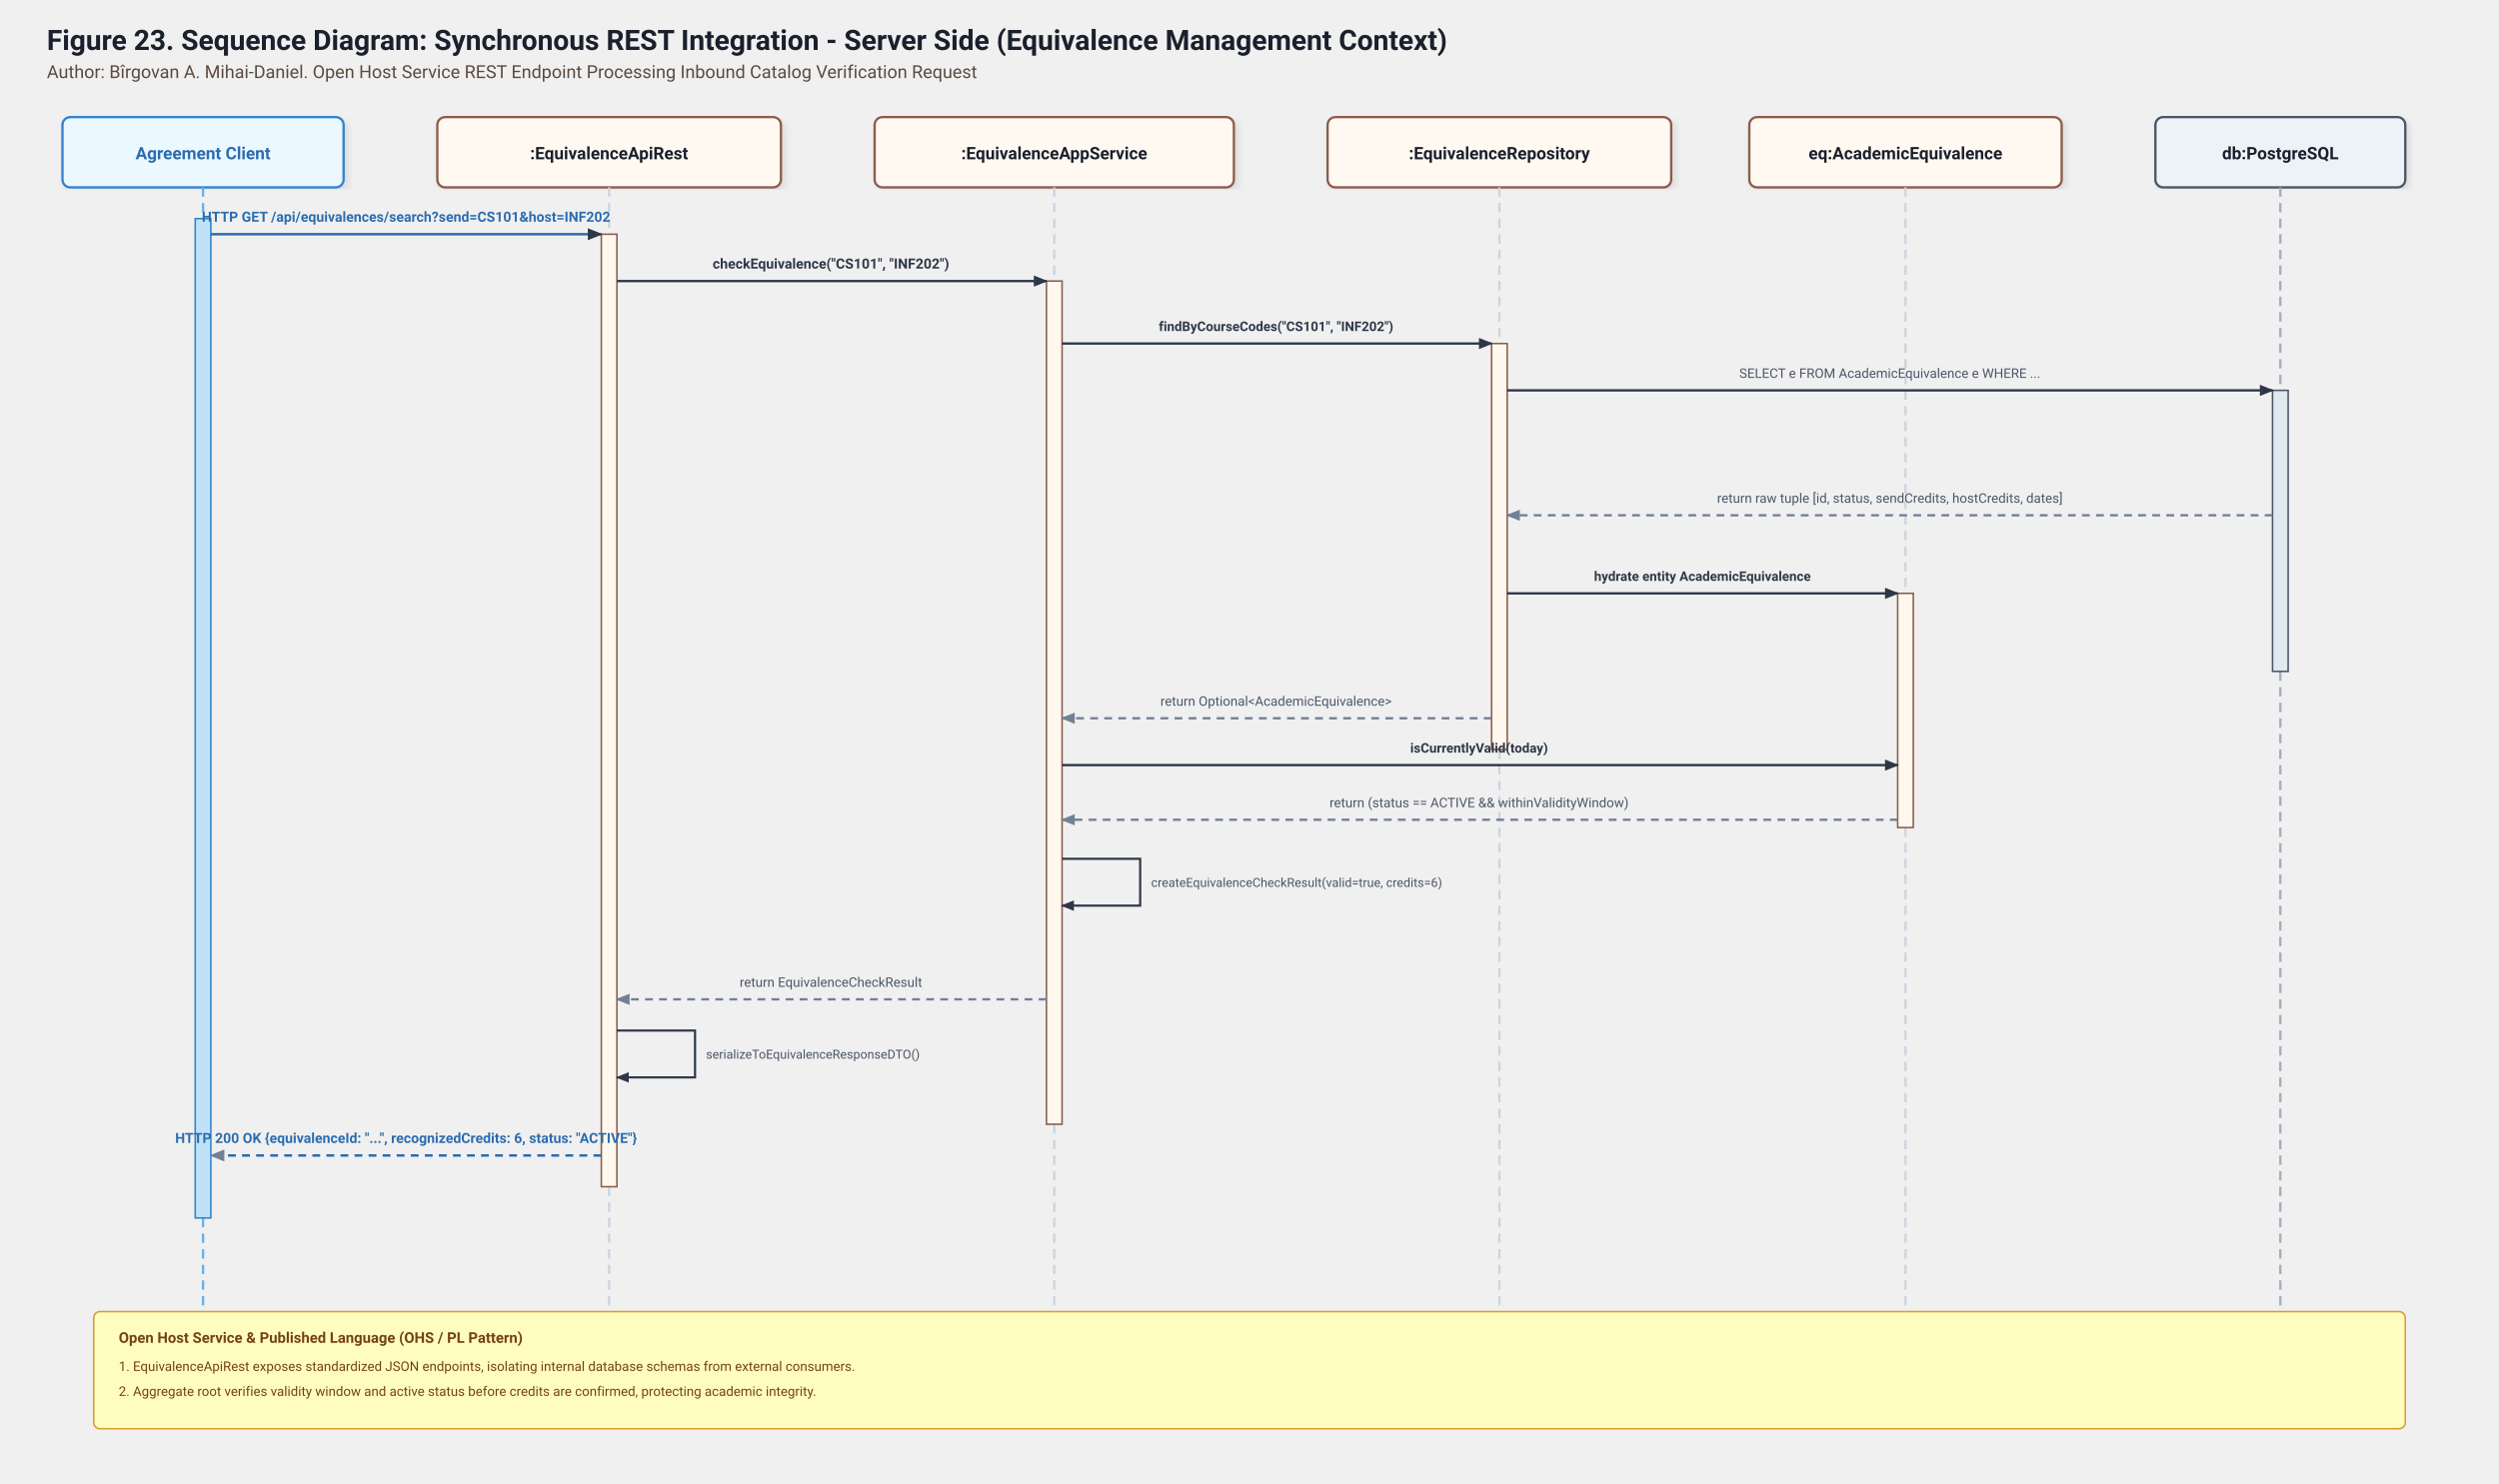
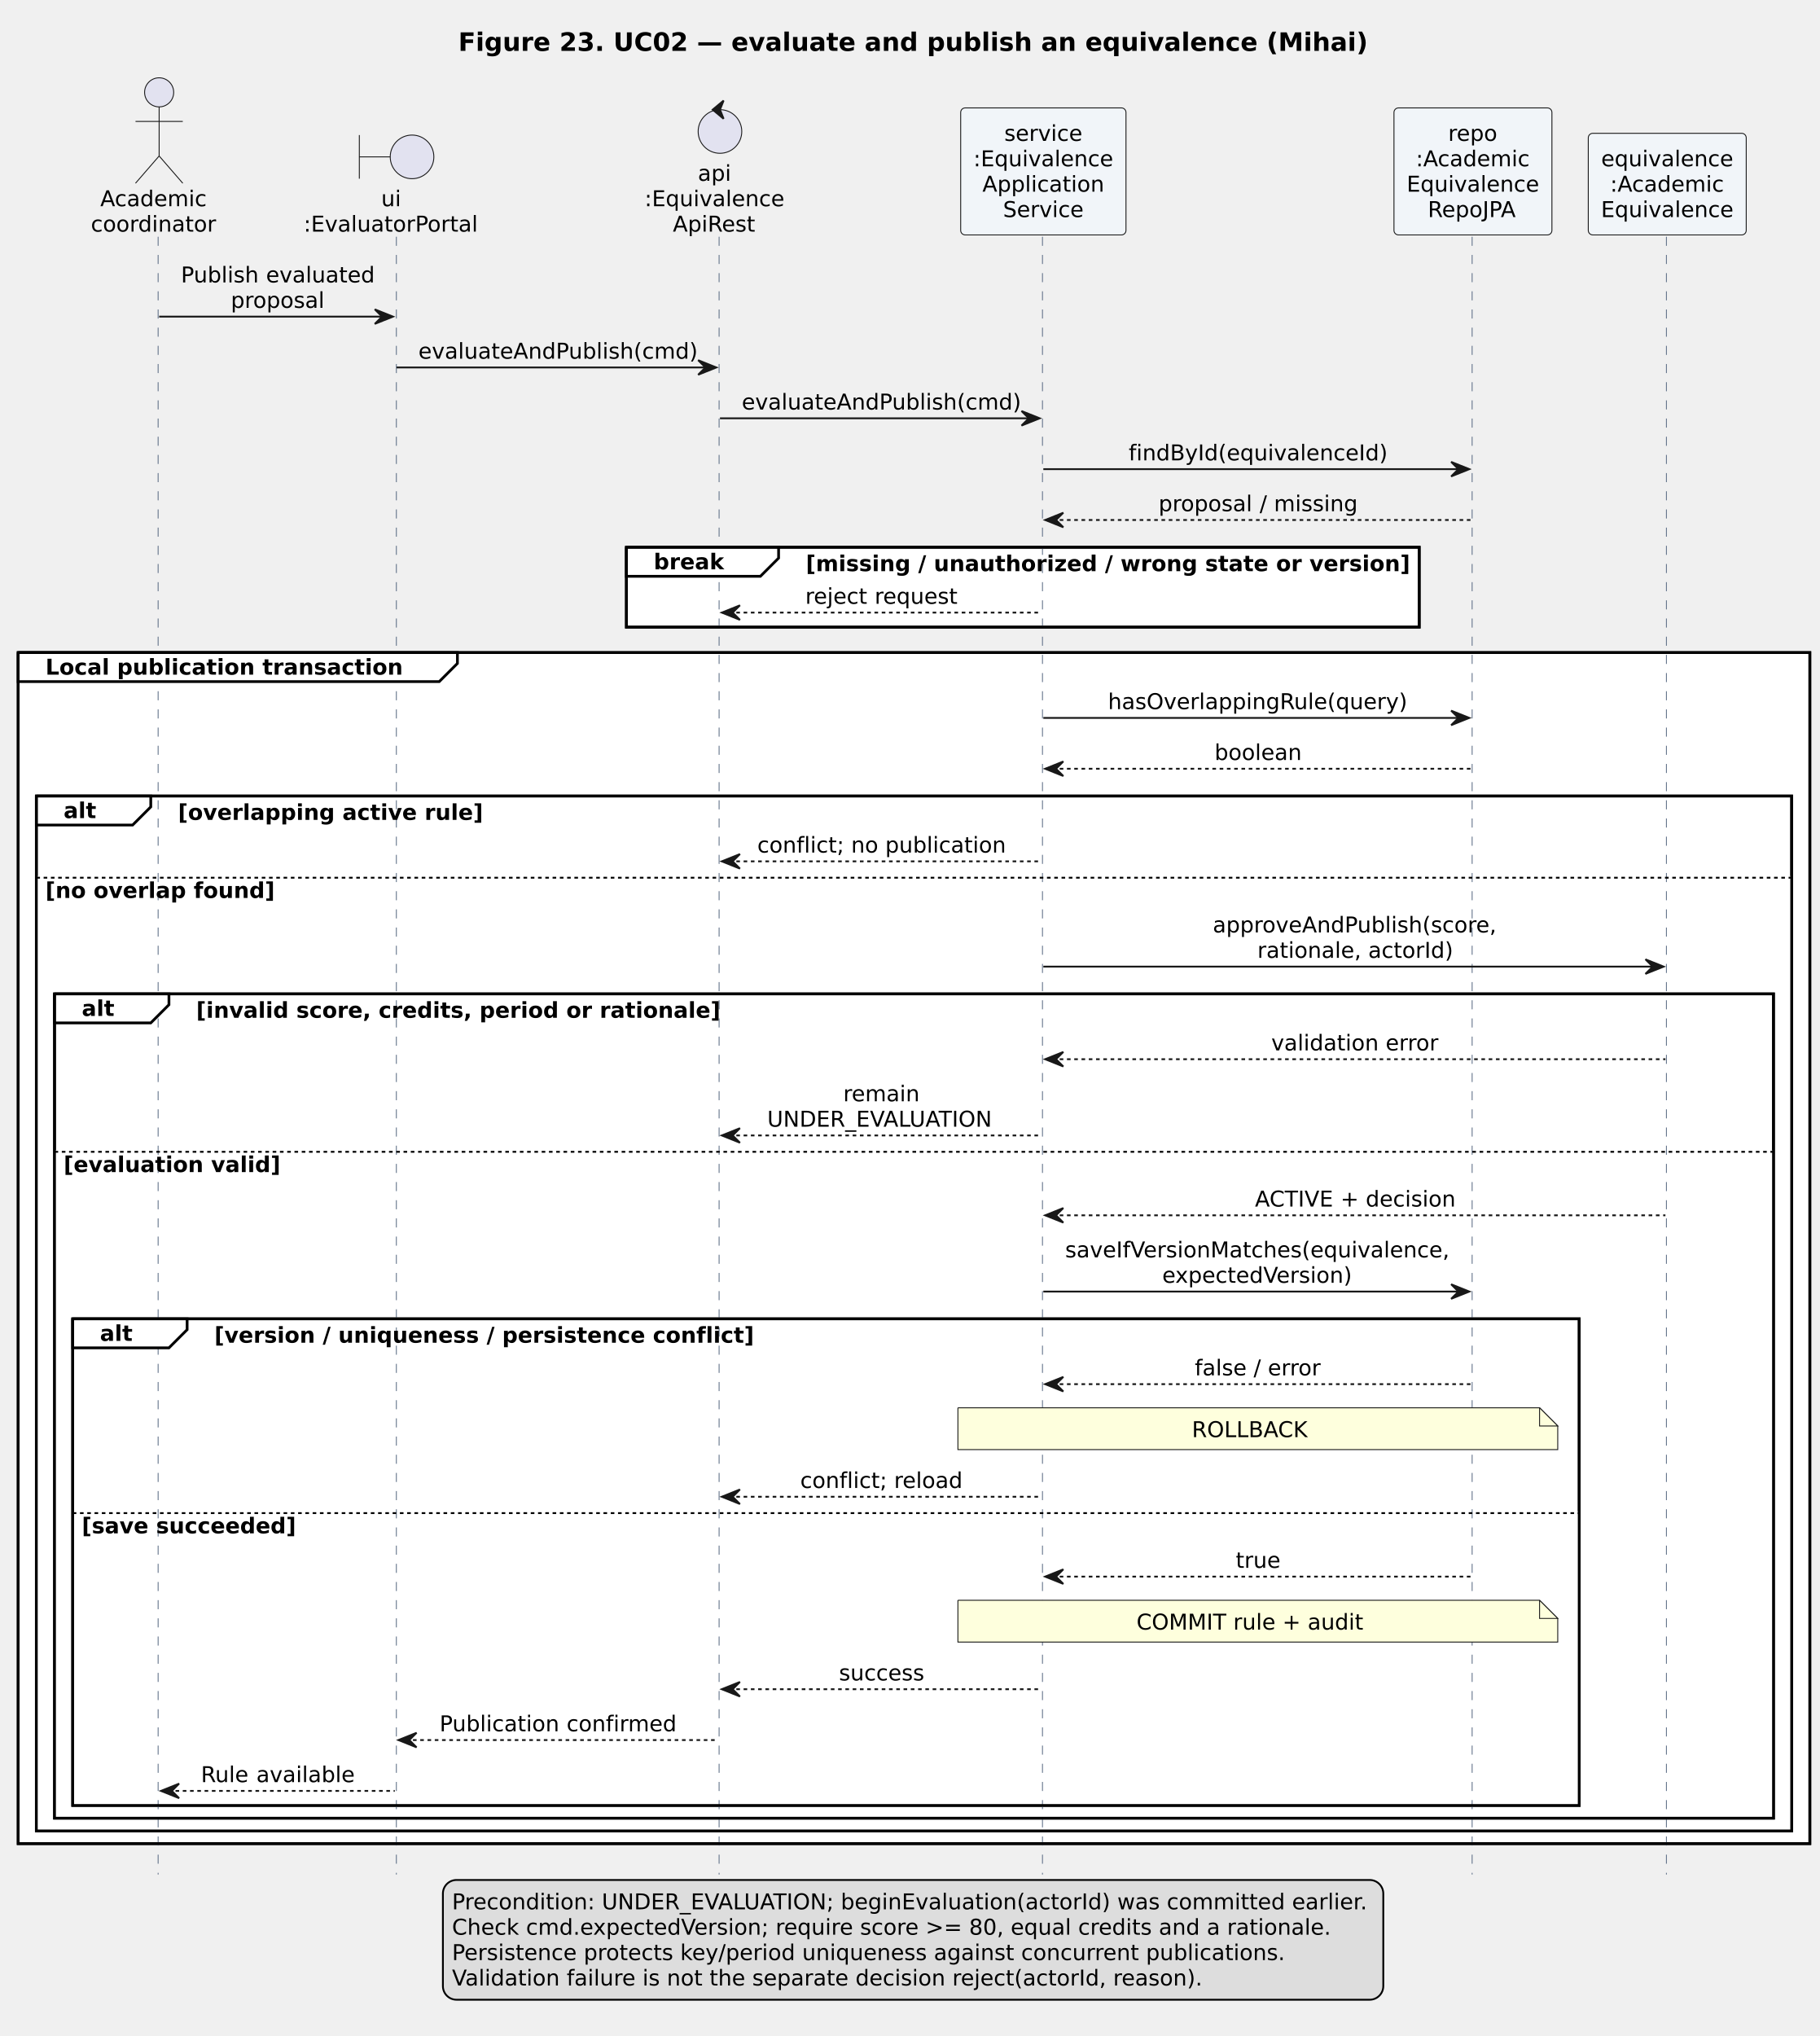
- <svg xmlns="http://www.w3.org/2000/svg" viewBox="0 0 1600 950" width="100%" height="100%" style="background-color: #FBF8F1; font-family: -apple-system, BlinkMacSystemFont, 'Segoe UI', Roboto, Helvetica, Arial, sans-serif;">
-   <defs>
-     <marker id="arrow" viewBox="0 0 10 10" refX="9" refY="5" markerWidth="6" markerHeight="6" orient="auto-start-reverse">
-       <path d="M 0 1 L 10 5 L 0 9 z" fill="#2D3748" />
-     </marker>
-     <marker id="ret-arrow" viewBox="0 0 10 10" refX="9" refY="5" markerWidth="6" markerHeight="6" orient="auto-start-reverse">
-       <path d="M 0 1 L 10 5 L 0 9 z" fill="#718096" />
-     </marker>
-     <filter id="shadow" x="-3%" y="-3%" width="106%" height="106%">
-       <feDropShadow dx="2" dy="2" stdDeviation="2.5" flood-opacity="0.10" />
-     </filter>
-   </defs>
-   <text x="30" y="32" font-size="18" font-weight="bold" fill="#1A202C">Figure 23. Sequence Diagram: Synchronous REST Integration - Server Side (Equivalence Management Context)</text>
-   <text x="30" y="50" font-size="11.5" fill="#5A4A3E">Author: Bîrgovan A. Mihai-Daniel. Open Host Service REST Endpoint Processing Inbound Catalog Verification Request</text>
-   <g transform="translate(40, 75)">
-     <rect x="0" y="0" width="180" height="45" rx="5" fill="#EBF8FF" stroke="#3182CE" stroke-width="1.5" filter="url(#shadow)" />
-     <text x="90" y="27" text-anchor="middle" font-size="11" font-weight="bold" fill="#2B6CB0">Agreement Client</text>
-     <line x1="90" y1="45" x2="90" y2="820" stroke="#63B3ED" stroke-width="1.5" stroke-dasharray="6,4" />
-   </g>
-   <g transform="translate(280, 75)">
-     <rect x="0" y="0" width="220" height="45" rx="5" fill="#FFF9F2" stroke="#8D5B4C" stroke-width="1.5" filter="url(#shadow)" />
-     <text x="110" y="27" text-anchor="middle" font-size="11" font-weight="bold" fill="#1A202C">:EquivalenceApiRest</text>
-     <line x1="110" y1="45" x2="110" y2="820" stroke="#CBD5E0" stroke-width="1.5" stroke-dasharray="6,4" />
-   </g>
-   <g transform="translate(560, 75)">
-     <rect x="0" y="0" width="230" height="45" rx="5" fill="#FFF9F2" stroke="#8D5B4C" stroke-width="1.5" filter="url(#shadow)" />
-     <text x="115" y="27" text-anchor="middle" font-size="11" font-weight="bold" fill="#1A202C">:EquivalenceAppService</text>
-     <line x1="115" y1="45" x2="115" y2="820" stroke="#CBD5E0" stroke-width="1.5" stroke-dasharray="6,4" />
-   </g>
-   <g transform="translate(850, 75)">
-     <rect x="0" y="0" width="220" height="45" rx="5" fill="#FFF9F2" stroke="#8D5B4C" stroke-width="1.5" filter="url(#shadow)" />
-     <text x="110" y="27" text-anchor="middle" font-size="11" font-weight="bold" fill="#1A202C">:EquivalenceRepository</text>
-     <line x1="110" y1="45" x2="110" y2="820" stroke="#CBD5E0" stroke-width="1.5" stroke-dasharray="6,4" />
-   </g>
-   <g transform="translate(1120, 75)">
-     <rect x="0" y="0" width="200" height="45" rx="5" fill="#FFF9F2" stroke="#8D5B4C" stroke-width="1.5" filter="url(#shadow)" />
-     <text x="100" y="27" text-anchor="middle" font-size="11" font-weight="bold" fill="#1A202C">eq:AcademicEquivalence</text>
-     <line x1="100" y1="45" x2="100" y2="820" stroke="#CBD5E0" stroke-width="1.5" stroke-dasharray="6,4" />
-   </g>
-   <g transform="translate(1380, 75)">
-     <rect x="0" y="0" width="160" height="45" rx="5" fill="#EDF2F7" stroke="#4A5568" stroke-width="1.5" filter="url(#shadow)" />
-     <text x="80" y="27" text-anchor="middle" font-size="11" font-weight="bold" fill="#1A202C">db:PostgreSQL</text>
-     <line x1="80" y1="45" x2="80" y2="820" stroke="#A0AEC0" stroke-width="1.5" stroke-dasharray="6,4" />
-   </g>
-   <rect x="125" y="140" width="10" height="640" fill="#BEE3F8" stroke="#3182CE" stroke-width="1" />
-   <rect x="385" y="150" width="10" height="610" fill="#FFF8EE" stroke="#8D5B4C" stroke-width="1" />
-   <rect x="670" y="180" width="10" height="540" fill="#FFF8EE" stroke="#8D5B4C" stroke-width="1" />
-   <rect x="955" y="220" width="10" height="260" fill="#FFF8EE" stroke="#8D5B4C" stroke-width="1" />
-   <rect x="1215" y="380" width="10" height="150" fill="#FFF8EE" stroke="#8D5B4C" stroke-width="1" />
-   <rect x="1455" y="250" width="10" height="180" fill="#E2E8F0" stroke="#4A5568" stroke-width="1" />
-   <line x1="135" y1="150" x2="385" y2="150" stroke="#2B6CB0" stroke-width="1.6" marker-end="url(#arrow)" />
-   <text x="260" y="142" font-size="9" text-anchor="middle" font-weight="bold" fill="#2B6CB0">HTTP GET /api/equivalences/search?send=CS101&amp;host=INF202</text>
-   <line x1="395" y1="180" x2="670" y2="180" stroke="#2D3748" stroke-width="1.5" marker-end="url(#arrow)" />
-   <text x="532" y="172" font-size="9" text-anchor="middle" font-weight="bold" fill="#2D3748">checkEquivalence("CS101", "INF202")</text>
-   <line x1="680" y1="220" x2="955" y2="220" stroke="#2D3748" stroke-width="1.5" marker-end="url(#arrow)" />
-   <text x="817" y="212" font-size="8.5" text-anchor="middle" font-weight="bold" fill="#2D3748">findByCourseCodes("CS101", "INF202")</text>
-   <line x1="965" y1="250" x2="1455" y2="250" stroke="#2D3748" stroke-width="1.5" marker-end="url(#arrow)" />
-   <text x="1210" y="242" font-size="8.5" text-anchor="middle" fill="#4A5568">SELECT e FROM AcademicEquivalence e WHERE ...</text>
-   <line x1="1455" y1="330" x2="965" y2="330" stroke="#718096" stroke-width="1.5" stroke-dasharray="5,4" marker-end="url(#ret-arrow)" />
-   <text x="1210" y="322" font-size="8.5" text-anchor="middle" fill="#4A5568">return raw tuple [id, status, sendCredits, hostCredits, dates]</text>
-   <line x1="965" y1="380" x2="1215" y2="380" stroke="#2D3748" stroke-width="1.5" marker-end="url(#arrow)" />
-   <text x="1090" y="372" font-size="8.5" text-anchor="middle" font-weight="bold" fill="#2D3748">hydrate entity AcademicEquivalence</text>
-   <line x1="955" y1="460" x2="680" y2="460" stroke="#718096" stroke-width="1.5" stroke-dasharray="5,4" marker-end="url(#ret-arrow)" />
-   <text x="817" y="452" font-size="8.5" text-anchor="middle" fill="#4A5568">return Optional&lt;AcademicEquivalence&gt;</text>
-   <line x1="680" y1="490" x2="1215" y2="490" stroke="#2D3748" stroke-width="1.5" marker-end="url(#arrow)" />
-   <text x="947" y="482" font-size="8.5" text-anchor="middle" font-weight="bold" fill="#2D3748">isCurrentlyValid(today)</text>
-   <line x1="1215" y1="525" x2="680" y2="525" stroke="#718096" stroke-width="1.5" stroke-dasharray="5,4" marker-end="url(#ret-arrow)" />
-   <text x="947" y="517" font-size="8.5" text-anchor="middle" fill="#4A5568">return (status == ACTIVE &amp;&amp; withinValidityWindow)</text>
-   <path d="M 680 550 L 730 550 L 730 580 L 680 580" fill="none" stroke="#2D3748" stroke-width="1.4" marker-end="url(#arrow)" />
-   <text x="737" y="568" font-size="8" fill="#4A5568">createEquivalenceCheckResult(valid=true, credits=6)</text>
-   <line x1="670" y1="640" x2="395" y2="640" stroke="#718096" stroke-width="1.5" stroke-dasharray="5,4" marker-end="url(#ret-arrow)" />
-   <text x="532" y="632" font-size="8.5" text-anchor="middle" fill="#4A5568">return EquivalenceCheckResult</text>
-   <path d="M 395 660 L 445 660 L 445 690 L 395 690" fill="none" stroke="#2D3748" stroke-width="1.4" marker-end="url(#arrow)" />
-   <text x="452" y="678" font-size="8" fill="#4A5568">serializeToEquivalenceResponseDTO()</text>
-   <line x1="385" y1="740" x2="135" y2="740" stroke="#2B6CB0" stroke-width="1.6" stroke-dasharray="5,4" marker-end="url(#ret-arrow)" />
-   <text x="260" y="732" font-size="9" text-anchor="middle" font-weight="bold" fill="#2B6CB0">HTTP 200 OK {equivalenceId: "...", recognizedCredits: 6, status: "ACTIVE"}</text>
-   <g transform="translate(60, 840)">
-     <rect x="0" y="0" width="1480" height="75" rx="4" fill="#FEFCBF" stroke="#D69E2E" stroke-width="1" />
-     <text x="16" y="20" font-size="9.5" font-weight="bold" fill="#744210">Open Host Service &amp; Published Language (OHS / PL Pattern)</text>
-     <text x="16" y="38" font-size="8.5" fill="#744210">1. EquivalenceApiRest exposes standardized JSON endpoints, isolating internal database schemas from external consumers.</text>
-     <text x="16" y="54" font-size="8.5" fill="#744210">2. Aggregate root verifies validity window and active status before credits are confirmed, protecting academic integrity.</text>
+ <svg xmlns="http://www.w3.org/2000/svg" contentStyleType="text/css" data-diagram-type="SEQUENCE" height="1120px" preserveAspectRatio="none" style="width:1001px;height:1120px;background:#FFFFFF;" version="1.1" viewBox="0 0 1001 1120" width="1001px" zoomAndPan="magnify">
+   <defs />
+   <g>
+     <text fill="#000000" font-family="DejaVu Sans" font-size="14" font-weight="bold" lengthAdjust="spacing" textLength="500.418" x="252.137" y="27.995">Figure 23. UC02 — evaluate and publish an equivalence (Mihai)</text>
+     <rect fill="#FFFFFF" height="43.938" style="stroke:#000000;stroke-width:1.5;" width="436.162" x="344.62" y="301.047" />
+     <rect fill="#FFFFFF" height="655.188" style="stroke:#000000;stroke-width:1.5;" width="985.692" x="10" y="358.984" />
+     <rect fill="#FFFFFF" height="569.281" style="stroke:#000000;stroke-width:1.5;" width="965.692" x="20" y="437.891" />
+     <rect fill="#FFFFFF" height="525.344" style="stroke:none;stroke-width:1;" width="965.692" x="20" y="481.828" />
+     <rect fill="#FFFFFF" height="453.438" style="stroke:#000000;stroke-width:1.5;" width="945.692" x="30" y="546.734" />
+     <rect fill="#FFFFFF" height="367.562" style="stroke:none;stroke-width:1;" width="945.692" x="30" y="632.609" />
+     <rect fill="#FFFFFF" height="267.688" style="stroke:#000000;stroke-width:1.5;" width="828.796" x="40" y="725.484" />
+     <rect fill="#FFFFFF" height="161.812" style="stroke:none;stroke-width:1;" width="828.796" x="40" y="831.359" />
+     <g class="participant-lifeline" data-entity-uid="part1" data-qualified-name="Evaluator" id="part1-lifeline">
+       <g>
+         <rect fill="#000000" fill-opacity="0" height="900.938" width="8" x="83.553" y="130.234" />
+         <line style="stroke:#64748B;stroke-width:0.5;stroke-dasharray:5,5;" x1="87" x2="87" y1="130.234" y2="1031.172" />
+       </g>
+     </g>
+     <g class="participant-lifeline" data-entity-uid="part2" data-qualified-name="UI" id="part2-lifeline">
+       <g>
+         <rect fill="#000000" fill-opacity="0" height="900.938" width="8" x="214.188" y="130.234" />
+         <line style="stroke:#64748B;stroke-width:0.5;stroke-dasharray:5,5;" x1="218.059" x2="218.059" y1="130.234" y2="1031.172" />
+       </g>
+     </g>
+     <g class="participant-lifeline" data-entity-uid="part3" data-qualified-name="API" id="part3-lifeline">
+       <g>
+         <rect fill="#000000" fill-opacity="0" height="900.938" width="8" x="392.09" y="130.234" />
+         <line style="stroke:#64748B;stroke-width:0.5;stroke-dasharray:5,5;" x1="395.62" x2="395.62" y1="130.234" y2="1031.172" />
+       </g>
+     </g>
+     <g class="participant-lifeline" data-entity-uid="part4" data-qualified-name="Service" id="part4-lifeline">
+       <g>
+         <rect fill="#000000" fill-opacity="0" height="900.938" width="8" x="569.992" y="130.234" />
+         <line style="stroke:#64748B;stroke-width:0.5;stroke-dasharray:5,5;" x1="573.523" x2="573.523" y1="130.234" y2="1031.172" />
+       </g>
+     </g>
+     <g class="participant-lifeline" data-entity-uid="part5" data-qualified-name="Repo" id="part5-lifeline">
+       <g>
+         <rect fill="#000000" fill-opacity="0" height="900.938" width="8" x="806.348" y="130.234" />
+         <line style="stroke:#64748B;stroke-width:0.5;stroke-dasharray:5,5;" x1="809.899" x2="809.899" y1="130.234" y2="1031.172" />
+       </g>
+     </g>
+     <g class="participant-lifeline" data-entity-uid="part6" data-qualified-name="EQ" id="part6-lifeline">
+       <g>
+         <rect fill="#000000" fill-opacity="0" height="900.938" width="8" x="913.244" y="130.234" />
+         <line style="stroke:#64748B;stroke-width:0.5;stroke-dasharray:5,5;" x1="916.796" x2="916.796" y1="130.234" y2="1031.172" />
+       </g>
+     </g>
+     <g class="participant participant-head" data-entity-uid="part1" data-qualified-name="Evaluator" id="part1-head">
+       <text fill="#000000" font-family="DejaVu Sans" font-size="12" lengthAdjust="spacing" textLength="58.781" x="55.162" y="113.436">Academic</text>
+       <text fill="#000000" font-family="DejaVu Sans" font-size="12" lengthAdjust="spacing" textLength="69.106" x="50" y="127.404">coordinator</text>
+       <ellipse cx="87.553" cy="50.797" fill="#E2E2F0" rx="8" ry="8" style="stroke:#181818;stroke-width:0.5;" />
+       <path d="M87.553,58.797 L87.553,85.797 M74.553,66.797 L100.553,66.797 M87.553,85.797 L74.553,100.797 M87.553,85.797 L100.553,100.797" fill="none" style="stroke:#181818;stroke-width:0.5;" />
+     </g>
+     <g class="participant participant-head" data-entity-uid="part2" data-qualified-name="UI" id="part2-head">
+       <text fill="#000000" font-family="DejaVu Sans" font-size="12" lengthAdjust="spacing" textLength="10.94" x="209.718" y="113.436">ui</text>
+       <text fill="#000000" font-family="DejaVu Sans" font-size="12" lengthAdjust="spacing" textLength="96.258" x="167.059" y="127.404">:EvaluatorPortal</text>
+       <path d="M197.688,74.297 L197.688,98.297 M197.688,86.297 L214.688,86.297" fill="none" style="stroke:#181818;stroke-width:0.5;" />
+       <ellipse cx="226.688" cy="86.297" fill="#E2E2F0" rx="12" ry="12" style="stroke:#181818;stroke-width:0.5;" />
+     </g>
+     <g class="participant participant-head" data-entity-uid="part3" data-qualified-name="API" id="part3-head">
+       <text fill="#000000" font-family="DejaVu Sans" font-size="12" lengthAdjust="spacing" textLength="18.305" x="383.938" y="99.467">api</text>
+       <text fill="#000000" font-family="DejaVu Sans" font-size="12" lengthAdjust="spacing" textLength="76.939" x="354.62" y="113.436">:Equivalence</text>
+       <text fill="#000000" font-family="DejaVu Sans" font-size="12" lengthAdjust="spacing" textLength="45.838" x="370.171" y="127.404">ApiRest</text>
+       <ellipse cx="396.09" cy="72.328" fill="#E2E2F0" rx="12" ry="12" style="stroke:#181818;stroke-width:0.5;" />
+       <polygon fill="#181818" points="392.09,60.328,398.09,55.328,396.09,60.328,398.09,65.328,392.09,60.328" style="stroke:#181818;stroke-width:1;" />
+     </g>
+     <g class="participant participant-head" data-entity-uid="part4" data-qualified-name="Service" id="part4-head">
+       <rect fill="#F1F5F9" height="69.875" rx="2.5" ry="2.5" style="stroke:#181818;stroke-width:0.5;" width="90.939" x="528.523" y="59.359" />
+       <text fill="#000000" font-family="DejaVu Sans" font-size="12" lengthAdjust="spacing" textLength="42.984" x="552.5" y="77.498">service</text>
+       <text fill="#000000" font-family="DejaVu Sans" font-size="12" lengthAdjust="spacing" textLength="76.939" x="535.523" y="91.467">:Equivalence</text>
+       <text fill="#000000" font-family="DejaVu Sans" font-size="12" lengthAdjust="spacing" textLength="67.049" x="540.468" y="105.436">Application</text>
+       <text fill="#000000" font-family="DejaVu Sans" font-size="12" lengthAdjust="spacing" textLength="44.35" x="551.817" y="119.404">Service</text>
+     </g>
+     <g class="participant participant-head" data-entity-uid="part5" data-qualified-name="Repo" id="part5-head">
+       <rect fill="#F1F5F9" height="69.875" rx="2.5" ry="2.5" style="stroke:#181818;stroke-width:0.5;" width="86.897" x="766.899" y="59.359" />
+       <text fill="#000000" font-family="DejaVu Sans" font-size="12" lengthAdjust="spacing" textLength="27.275" x="796.71" y="77.498">repo</text>
+       <text fill="#000000" font-family="DejaVu Sans" font-size="12" lengthAdjust="spacing" textLength="62.824" x="778.936" y="91.467">:Academic</text>
+       <text fill="#000000" font-family="DejaVu Sans" font-size="12" lengthAdjust="spacing" textLength="72.897" x="773.899" y="105.436">Equivalence</text>
+       <text fill="#000000" font-family="DejaVu Sans" font-size="12" lengthAdjust="spacing" textLength="49.664" x="785.516" y="119.404">RepoJPA</text>
+     </g>
+     <g class="participant participant-head" data-entity-uid="part6" data-qualified-name="EQ" id="part6-head">
+       <rect fill="#F1F5F9" height="55.906" rx="2.5" ry="2.5" style="stroke:#181818;stroke-width:0.5;" width="86.897" x="873.796" y="73.328" />
+       <text fill="#000000" font-family="DejaVu Sans" font-size="12" lengthAdjust="spacing" textLength="72.697" x="880.895" y="91.467">equivalence</text>
+       <text fill="#000000" font-family="DejaVu Sans" font-size="12" lengthAdjust="spacing" textLength="62.824" x="885.832" y="105.436">:Academic</text>
+       <text fill="#000000" font-family="DejaVu Sans" font-size="12" lengthAdjust="spacing" textLength="72.897" x="880.796" y="119.404">Equivalence</text>
+     </g>
+     <g class="message" data-entity-1="part1" data-entity-2="part2" id="msg1">
+       <polygon fill="#181818" points="206.188,170.172,216.188,174.172,206.188,178.172,210.188,174.172" style="stroke:#181818;stroke-width:1;" />
+       <line style="stroke:#181818;stroke-width:1;" x1="87.553" x2="212.188" y1="174.172" y2="174.172" />
+       <text fill="#000000" font-family="DejaVu Sans" font-size="12" lengthAdjust="spacing" textLength="42.984" x="99.553" y="155.373">Publish</text>
+       <text fill="#000000" font-family="DejaVu Sans" font-size="12" lengthAdjust="spacing" textLength="3.814" x="142.537" y="155.373"> </text>
+       <text fill="#000000" font-family="DejaVu Sans" font-size="12" lengthAdjust="spacing" textLength="59.836" x="146.352" y="155.373">evaluated</text>
+       <text fill="#000000" font-family="DejaVu Sans" font-size="12" lengthAdjust="spacing" textLength="51.791" x="126.975" y="169.342">proposal</text>
+     </g>
+     <g class="message" data-entity-1="part2" data-entity-2="part3" id="msg2">
+       <polygon fill="#181818" points="384.09,198.141,394.09,202.141,384.09,206.141,388.09,202.141" style="stroke:#181818;stroke-width:1;" />
+       <line style="stroke:#181818;stroke-width:1;" x1="218.188" x2="390.09" y1="202.141" y2="202.141" />
+       <text fill="#000000" font-family="DejaVu Sans" font-size="12" lengthAdjust="spacing" textLength="153.902" x="230.188" y="197.31">evaluateAndPublish(cmd)</text>
+     </g>
+     <g class="message" data-entity-1="part3" data-entity-2="part4" id="msg3">
+       <polygon fill="#181818" points="561.992,226.109,571.992,230.109,561.992,234.109,565.992,230.109" style="stroke:#181818;stroke-width:1;" />
+       <line style="stroke:#181818;stroke-width:1;" x1="396.09" x2="567.992" y1="230.109" y2="230.109" />
+       <text fill="#000000" font-family="DejaVu Sans" font-size="12" lengthAdjust="spacing" textLength="153.902" x="408.09" y="225.279">evaluateAndPublish(cmd)</text>
+     </g>
+     <g class="message" data-entity-1="part4" data-entity-2="part5" id="msg4">
+       <polygon fill="#181818" points="798.348,254.078,808.348,258.078,798.348,262.078,802.348,258.078" style="stroke:#181818;stroke-width:1;" />
+       <line style="stroke:#181818;stroke-width:1;" x1="573.992" x2="804.348" y1="258.078" y2="258.078" />
+       <text fill="#000000" font-family="DejaVu Sans" font-size="12" lengthAdjust="spacing" textLength="142.488" x="620.926" y="253.248">findById(equivalenceId)</text>
+     </g>
+     <g class="message" data-entity-1="part5" data-entity-2="part4" id="msg5">
+       <polygon fill="#181818" points="584.992,282.047,574.992,286.047,584.992,290.047,580.992,286.047" style="stroke:#181818;stroke-width:1;" />
+       <line style="stroke:#181818;stroke-width:1;stroke-dasharray:2,2;" x1="578.992" x2="809.348" y1="286.047" y2="286.047" />
+       <text fill="#000000" font-family="DejaVu Sans" font-size="12" lengthAdjust="spacing" textLength="51.791" x="637.396" y="281.217">proposal</text>
+       <text fill="#000000" font-family="DejaVu Sans" font-size="12" lengthAdjust="spacing" textLength="3.814" x="689.188" y="281.217"> </text>
+       <text fill="#000000" font-family="DejaVu Sans" font-size="12" lengthAdjust="spacing" textLength="4.043" x="693.002" y="281.217">/</text>
+       <text fill="#000000" font-family="DejaVu Sans" font-size="12" lengthAdjust="spacing" textLength="3.814" x="697.045" y="281.217"> </text>
+       <text fill="#000000" font-family="DejaVu Sans" font-size="12" lengthAdjust="spacing" textLength="46.084" x="700.859" y="281.217">missing</text>
+     </g>
+     <path d="M344.62,301.047 L428.345,301.047 L428.345,307.016 L418.345,317.016 L344.62,317.016 L344.62,301.047" fill="#FFFFFF" style="stroke:#000000;stroke-width:1.5;" />
+     <rect fill="none" height="43.938" style="stroke:#000000;stroke-width:1.5;" width="436.162" x="344.62" y="301.047" />
+     <text fill="#000000" font-family="DejaVu Sans" font-size="12" font-weight="bold" lengthAdjust="spacing" textLength="38.725" x="359.62" y="313.185">break</text>
+     <text fill="#000000" font-family="DejaVu Sans" font-size="12" font-weight="bold" lengthAdjust="spacing" textLength="332.438" x="443.345" y="314.185">[missing / unauthorized / wrong state or version]</text>
+     <g class="message" data-entity-1="part4" data-entity-2="part3" id="msg6">
+       <polygon fill="#181818" points="407.09,332.984,397.09,336.984,407.09,340.984,403.09,336.984" style="stroke:#181818;stroke-width:1;" />
+       <line style="stroke:#181818;stroke-width:1;stroke-dasharray:2,2;" x1="401.09" x2="572.992" y1="336.984" y2="336.984" />
+       <text fill="#000000" font-family="DejaVu Sans" font-size="12" lengthAdjust="spacing" textLength="34.336" x="443.026" y="332.154">reject</text>
+       <text fill="#000000" font-family="DejaVu Sans" font-size="12" lengthAdjust="spacing" textLength="3.814" x="477.362" y="332.154"> </text>
+       <text fill="#000000" font-family="DejaVu Sans" font-size="12" lengthAdjust="spacing" textLength="45.879" x="481.177" y="332.154">request</text>
+     </g>
+     <path d="M10,358.984 L251.652,358.984 L251.652,364.953 L241.652,374.953 L10,374.953 L10,358.984" fill="#FFFFFF" style="stroke:#000000;stroke-width:1.5;" />
+     <rect fill="none" height="655.188" style="stroke:#000000;stroke-width:1.5;" width="985.692" x="10" y="358.984" />
+     <text fill="#000000" font-family="DejaVu Sans" font-size="12" font-weight="bold" lengthAdjust="spacing" textLength="196.652" x="25" y="371.123">Local publication transaction</text>
+     <g class="message" data-entity-1="part4" data-entity-2="part5" id="msg7">
+       <polygon fill="#181818" points="798.348,390.922,808.348,394.922,798.348,398.922,802.348,394.922" style="stroke:#181818;stroke-width:1;" />
+       <line style="stroke:#181818;stroke-width:1;" x1="573.992" x2="804.348" y1="394.922" y2="394.922" />
+       <text fill="#000000" font-family="DejaVu Sans" font-size="12" lengthAdjust="spacing" textLength="165.217" x="609.562" y="390.092">hasOverlappingRule(query)</text>
+     </g>
+     <g class="message" data-entity-1="part5" data-entity-2="part4" id="msg8">
+       <polygon fill="#181818" points="584.992,418.891,574.992,422.891,584.992,426.891,580.992,422.891" style="stroke:#181818;stroke-width:1;" />
+       <line style="stroke:#181818;stroke-width:1;stroke-dasharray:2,2;" x1="578.992" x2="809.348" y1="422.891" y2="422.891" />
+       <text fill="#000000" font-family="DejaVu Sans" font-size="12" lengthAdjust="spacing" textLength="47.977" x="668.182" y="418.06">boolean</text>
+     </g>
+     <path d="M20,437.891 L82.947,437.891 L82.947,443.859 L72.947,453.859 L20,453.859 L20,437.891" fill="#FFFFFF" style="stroke:#000000;stroke-width:1.5;" />
+     <rect fill="none" height="569.281" style="stroke:#000000;stroke-width:1.5;" width="965.692" x="20" y="437.891" />
+     <text fill="#000000" font-family="DejaVu Sans" font-size="12" font-weight="bold" lengthAdjust="spacing" textLength="17.947" x="35" y="450.029">alt</text>
+     <text fill="#000000" font-family="DejaVu Sans" font-size="12" font-weight="bold" lengthAdjust="spacing" textLength="167.818" x="97.947" y="451.029">[overlapping active rule]</text>
+     <g class="message" data-entity-1="part4" data-entity-2="part3" id="msg9">
+       <polygon fill="#181818" points="407.09,469.828,397.09,473.828,407.09,477.828,403.09,473.828" style="stroke:#181818;stroke-width:1;" />
+       <line style="stroke:#181818;stroke-width:1;stroke-dasharray:2,2;" x1="401.09" x2="572.992" y1="473.828" y2="473.828" />
+       <text fill="#000000" font-family="DejaVu Sans" font-size="12" lengthAdjust="spacing" textLength="47.783" x="416.639" y="468.998">conflict;</text>
+       <text fill="#000000" font-family="DejaVu Sans" font-size="12" lengthAdjust="spacing" textLength="3.814" x="464.422" y="468.998"> </text>
+       <text fill="#000000" font-family="DejaVu Sans" font-size="12" lengthAdjust="spacing" textLength="14.947" x="468.236" y="468.998">no</text>
+       <text fill="#000000" font-family="DejaVu Sans" font-size="12" lengthAdjust="spacing" textLength="3.814" x="483.184" y="468.998"> </text>
+       <text fill="#000000" font-family="DejaVu Sans" font-size="12" lengthAdjust="spacing" textLength="66.445" x="486.998" y="468.998">publication</text>
+     </g>
+     <line style="stroke:#000000;stroke-width:1;stroke-dasharray:2,2;" x1="20" x2="985.692" y1="482.828" y2="482.828" />
+     <text fill="#000000" font-family="DejaVu Sans" font-size="12" font-weight="bold" lengthAdjust="spacing" textLength="126.176" x="25" y="493.967">[no overlap found]</text>
+     <g class="message" data-entity-1="part4" data-entity-2="part6" id="msg10">
+       <polygon fill="#181818" points="905.244,527.734,915.244,531.734,905.244,535.734,909.244,531.734" style="stroke:#181818;stroke-width:1;" />
+       <line style="stroke:#181818;stroke-width:1;" x1="573.992" x2="911.244" y1="531.734" y2="531.734" />
+       <text fill="#000000" font-family="DejaVu Sans" font-size="12" lengthAdjust="spacing" textLength="156.768" x="667.234" y="512.936">approveAndPublish(score,</text>
+       <text fill="#000000" font-family="DejaVu Sans" font-size="12" lengthAdjust="spacing" textLength="57.158" x="691.747" y="526.904">rationale,</text>
+       <text fill="#000000" font-family="DejaVu Sans" font-size="12" lengthAdjust="spacing" textLength="3.814" x="748.905" y="526.904"> </text>
+       <text fill="#000000" font-family="DejaVu Sans" font-size="12" lengthAdjust="spacing" textLength="46.77" x="752.72" y="526.904">actorId)</text>
+     </g>
+     <path d="M30,546.734 L92.947,546.734 L92.947,552.703 L82.947,562.703 L30,562.703 L30,546.734" fill="#FFFFFF" style="stroke:#000000;stroke-width:1.5;" />
+     <rect fill="none" height="453.438" style="stroke:#000000;stroke-width:1.5;" width="945.692" x="30" y="546.734" />
+     <text fill="#000000" font-family="DejaVu Sans" font-size="12" font-weight="bold" lengthAdjust="spacing" textLength="17.947" x="45" y="558.873">alt</text>
+     <text fill="#000000" font-family="DejaVu Sans" font-size="12" font-weight="bold" lengthAdjust="spacing" textLength="288.434" x="107.947" y="559.873">[invalid score, credits, period or rationale]</text>
+     <g class="message" data-entity-1="part6" data-entity-2="part4" id="msg11">
+       <polygon fill="#181818" points="584.992,578.672,574.992,582.672,584.992,586.672,580.992,582.672" style="stroke:#181818;stroke-width:1;" />
+       <line style="stroke:#181818;stroke-width:1;stroke-dasharray:2,2;" x1="578.992" x2="916.244" y1="582.672" y2="582.672" />
+       <text fill="#000000" font-family="DejaVu Sans" font-size="12" lengthAdjust="spacing" textLength="59.08" x="699.408" y="577.842">validation</text>
+       <text fill="#000000" font-family="DejaVu Sans" font-size="12" lengthAdjust="spacing" textLength="3.814" x="758.488" y="577.842"> </text>
+       <text fill="#000000" font-family="DejaVu Sans" font-size="12" lengthAdjust="spacing" textLength="29.525" x="762.303" y="577.842">error</text>
+     </g>
+     <g class="message" data-entity-1="part4" data-entity-2="part3" id="msg12">
+       <polygon fill="#181818" points="407.09,620.609,397.09,624.609,407.09,628.609,403.09,624.609" style="stroke:#181818;stroke-width:1;" />
+       <line style="stroke:#181818;stroke-width:1;stroke-dasharray:2,2;" x1="401.09" x2="572.992" y1="624.609" y2="624.609" />
+       <text fill="#000000" font-family="DejaVu Sans" font-size="12" lengthAdjust="spacing" textLength="42.299" x="463.892" y="605.811">remain</text>
+       <text fill="#000000" font-family="DejaVu Sans" font-size="12" lengthAdjust="spacing" textLength="125.889" x="422.097" y="619.779">UNDER_EVALUATION</text>
+     </g>
+     <line style="stroke:#000000;stroke-width:1;stroke-dasharray:2,2;" x1="30" x2="975.692" y1="633.609" y2="633.609" />
+     <text fill="#000000" font-family="DejaVu Sans" font-size="12" font-weight="bold" lengthAdjust="spacing" textLength="119.332" x="35" y="644.748">[evaluation valid]</text>
+     <g class="message" data-entity-1="part6" data-entity-2="part4" id="msg13">
+       <polygon fill="#181818" points="584.992,664.547,574.992,668.547,584.992,672.547,580.992,668.547" style="stroke:#181818;stroke-width:1;" />
+       <line style="stroke:#181818;stroke-width:1;stroke-dasharray:2,2;" x1="578.992" x2="916.244" y1="668.547" y2="668.547" />
+       <text fill="#000000" font-family="DejaVu Sans" font-size="12" lengthAdjust="spacing" textLength="43.248" x="690.42" y="663.717">ACTIVE</text>
+       <text fill="#000000" font-family="DejaVu Sans" font-size="12" lengthAdjust="spacing" textLength="3.814" x="733.668" y="663.717"> </text>
+       <text fill="#000000" font-family="DejaVu Sans" font-size="12" lengthAdjust="spacing" textLength="10.055" x="737.482" y="663.717">+</text>
+       <text fill="#000000" font-family="DejaVu Sans" font-size="12" lengthAdjust="spacing" textLength="3.814" x="747.537" y="663.717"> </text>
+       <text fill="#000000" font-family="DejaVu Sans" font-size="12" lengthAdjust="spacing" textLength="49.465" x="751.352" y="663.717">decision</text>
+     </g>
+     <g class="message" data-entity-1="part4" data-entity-2="part5" id="msg14">
+       <polygon fill="#181818" points="798.348,706.484,808.348,710.484,798.348,714.484,802.348,710.484" style="stroke:#181818;stroke-width:1;" />
+       <line style="stroke:#181818;stroke-width:1;" x1="573.992" x2="804.348" y1="710.484" y2="710.484" />
+       <text fill="#000000" font-family="DejaVu Sans" font-size="12" lengthAdjust="spacing" textLength="212.356" x="585.992" y="691.686">saveIfVersionMatches(equivalence,</text>
+       <text fill="#000000" font-family="DejaVu Sans" font-size="12" lengthAdjust="spacing" textLength="105.527" x="639.406" y="705.654">expectedVersion)</text>
+     </g>
+     <path d="M40,725.484 L102.947,725.484 L102.947,731.453 L92.947,741.453 L40,741.453 L40,725.484" fill="#FFFFFF" style="stroke:#000000;stroke-width:1.5;" />
+     <rect fill="none" height="267.688" style="stroke:#000000;stroke-width:1.5;" width="828.796" x="40" y="725.484" />
+     <text fill="#000000" font-family="DejaVu Sans" font-size="12" font-weight="bold" lengthAdjust="spacing" textLength="17.947" x="55" y="737.623">alt</text>
+     <text fill="#000000" font-family="DejaVu Sans" font-size="12" font-weight="bold" lengthAdjust="spacing" textLength="296.894" x="117.947" y="738.623">[version / uniqueness / persistence conflict]</text>
+     <g class="message" data-entity-1="part5" data-entity-2="part4" id="msg15">
+       <polygon fill="#181818" points="584.992,757.422,574.992,761.422,584.992,765.422,580.992,761.422" style="stroke:#181818;stroke-width:1;" />
+       <line style="stroke:#181818;stroke-width:1;stroke-dasharray:2,2;" x1="578.992" x2="809.348" y1="761.422" y2="761.422" />
+       <text fill="#000000" font-family="DejaVu Sans" font-size="12" lengthAdjust="spacing" textLength="28.547" x="657.298" y="756.592">false</text>
+       <text fill="#000000" font-family="DejaVu Sans" font-size="12" lengthAdjust="spacing" textLength="3.814" x="685.845" y="756.592"> </text>
+       <text fill="#000000" font-family="DejaVu Sans" font-size="12" lengthAdjust="spacing" textLength="4.043" x="689.659" y="756.592">/</text>
+       <text fill="#000000" font-family="DejaVu Sans" font-size="12" lengthAdjust="spacing" textLength="3.814" x="693.702" y="756.592"> </text>
+       <text fill="#000000" font-family="DejaVu Sans" font-size="12" lengthAdjust="spacing" textLength="29.525" x="697.517" y="756.592">error</text>
+     </g>
+     <path d="M527,774.422 L527,797.422 L857,797.422 L857,784.422 L847,774.422 L527,774.422" fill="#FEFFDD" style="stroke:#181818;stroke-width:0.5;" />
+     <path d="M847,774.422 L847,784.422 L857,784.422 L847,774.422" fill="#FEFFDD" style="stroke:#181818;stroke-width:0.5;" />
+     <text fill="#000000" font-family="DejaVu Sans" font-size="12" lengthAdjust="spacing" textLength="63.844" x="655.715" y="790.561">ROLLBACK</text>
+     <g class="message" data-entity-1="part4" data-entity-2="part3" id="msg16">
+       <polygon fill="#181818" points="407.09,819.359,397.09,823.359,407.09,827.359,403.09,823.359" style="stroke:#181818;stroke-width:1;" />
+       <line style="stroke:#181818;stroke-width:1;stroke-dasharray:2,2;" x1="401.09" x2="572.992" y1="823.359" y2="823.359" />
+       <text fill="#000000" font-family="DejaVu Sans" font-size="12" lengthAdjust="spacing" textLength="47.783" x="440.261" y="818.529">conflict;</text>
+       <text fill="#000000" font-family="DejaVu Sans" font-size="12" lengthAdjust="spacing" textLength="3.814" x="488.044" y="818.529"> </text>
+       <text fill="#000000" font-family="DejaVu Sans" font-size="12" lengthAdjust="spacing" textLength="37.963" x="491.858" y="818.529">reload</text>
+     </g>
+     <line style="stroke:#000000;stroke-width:1;stroke-dasharray:2,2;" x1="40" x2="868.796" y1="832.359" y2="832.359" />
+     <text fill="#000000" font-family="DejaVu Sans" font-size="12" font-weight="bold" lengthAdjust="spacing" textLength="117.856" x="45" y="843.498">[save succeeded]</text>
+     <g class="message" data-entity-1="part5" data-entity-2="part4" id="msg17">
+       <polygon fill="#181818" points="584.992,863.297,574.992,867.297,584.992,871.297,580.992,867.297" style="stroke:#181818;stroke-width:1;" />
+       <line style="stroke:#181818;stroke-width:1;stroke-dasharray:2,2;" x1="578.992" x2="809.348" y1="867.297" y2="867.297" />
+       <text fill="#000000" font-family="DejaVu Sans" font-size="12" lengthAdjust="spacing" textLength="24.627" x="679.856" y="862.467">true</text>
+     </g>
+     <path d="M527,880.297 L527,903.297 L857,903.297 L857,890.297 L847,880.297 L527,880.297" fill="#FEFFDD" style="stroke:#181818;stroke-width:0.5;" />
+     <path d="M847,880.297 L847,890.297 L857,890.297 L847,880.297" fill="#FEFFDD" style="stroke:#181818;stroke-width:0.5;" />
+     <text fill="#000000" font-family="DejaVu Sans" font-size="12" lengthAdjust="spacing" textLength="124.769" x="625.252" y="896.436">COMMIT rule + audit</text>
+     <g class="message" data-entity-1="part4" data-entity-2="part3" id="msg18">
+       <polygon fill="#181818" points="407.09,925.234,397.09,929.234,407.09,933.234,403.09,929.234" style="stroke:#181818;stroke-width:1;" />
+       <line style="stroke:#181818;stroke-width:1;stroke-dasharray:2,2;" x1="401.09" x2="572.992" y1="929.234" y2="929.234" />
+       <text fill="#000000" font-family="DejaVu Sans" font-size="12" lengthAdjust="spacing" textLength="46.94" x="461.571" y="924.404">success</text>
+     </g>
+     <g class="message" data-entity-1="part3" data-entity-2="part2" id="msg19">
+       <polygon fill="#181818" points="229.188,953.203,219.188,957.203,229.188,961.203,225.188,957.203" style="stroke:#181818;stroke-width:1;" />
+       <line style="stroke:#181818;stroke-width:1;stroke-dasharray:2,2;" x1="223.188" x2="395.09" y1="957.203" y2="957.203" />
+       <text fill="#000000" font-family="DejaVu Sans" font-size="12" lengthAdjust="spacing" textLength="66.064" x="241.836" y="952.373">Publication</text>
+       <text fill="#000000" font-family="DejaVu Sans" font-size="12" lengthAdjust="spacing" textLength="3.814" x="307.9" y="952.373"> </text>
+       <text fill="#000000" font-family="DejaVu Sans" font-size="12" lengthAdjust="spacing" textLength="60.727" x="311.715" y="952.373">confirmed</text>
+     </g>
+     <g class="message" data-entity-1="part2" data-entity-2="part1" id="msg20">
+       <polygon fill="#181818" points="98.553,981.172,88.553,985.172,98.553,989.172,94.553,985.172" style="stroke:#181818;stroke-width:1;" />
+       <line style="stroke:#181818;stroke-width:1;stroke-dasharray:2,2;" x1="92.553" x2="217.188" y1="985.172" y2="985.172" />
+       <text fill="#000000" font-family="DejaVu Sans" font-size="12" lengthAdjust="spacing" textLength="26.66" x="110.551" y="980.342">Rule</text>
+       <text fill="#000000" font-family="DejaVu Sans" font-size="12" lengthAdjust="spacing" textLength="3.814" x="137.211" y="980.342"> </text>
+       <text fill="#000000" font-family="DejaVu Sans" font-size="12" lengthAdjust="spacing" textLength="54.164" x="141.025" y="980.342">available</text>
+     </g>
+     <rect fill="#DDDDDD" height="65.875" rx="7.5" ry="7.5" style="stroke:#000000;stroke-width:1;" width="517.357" x="243.667" y="1034.172" />
+     <text fill="#000000" font-family="DejaVu Sans" font-size="12" lengthAdjust="spacing" textLength="507.357" x="248.667" y="1050.311">Precondition: UNDER_EVALUATION; beginEvaluation(actorId) was committed earlier.</text>
+     <text fill="#000000" font-family="DejaVu Sans" font-size="12" lengthAdjust="spacing" textLength="485.76" x="248.667" y="1064.279">Check cmd.expectedVersion; require score &gt;= 80, equal credits and a rationale.</text>
+     <text fill="#000000" font-family="DejaVu Sans" font-size="12" lengthAdjust="spacing" textLength="459.873" x="248.667" y="1078.248">Persistence protects key/period uniqueness against concurrent publications.</text>
+     <text fill="#000000" font-family="DejaVu Sans" font-size="12" lengthAdjust="spacing" textLength="414.533" x="248.667" y="1092.217">Validation failure is not the separate decision reject(actorId, reason).</text>
  </g>
</svg>
